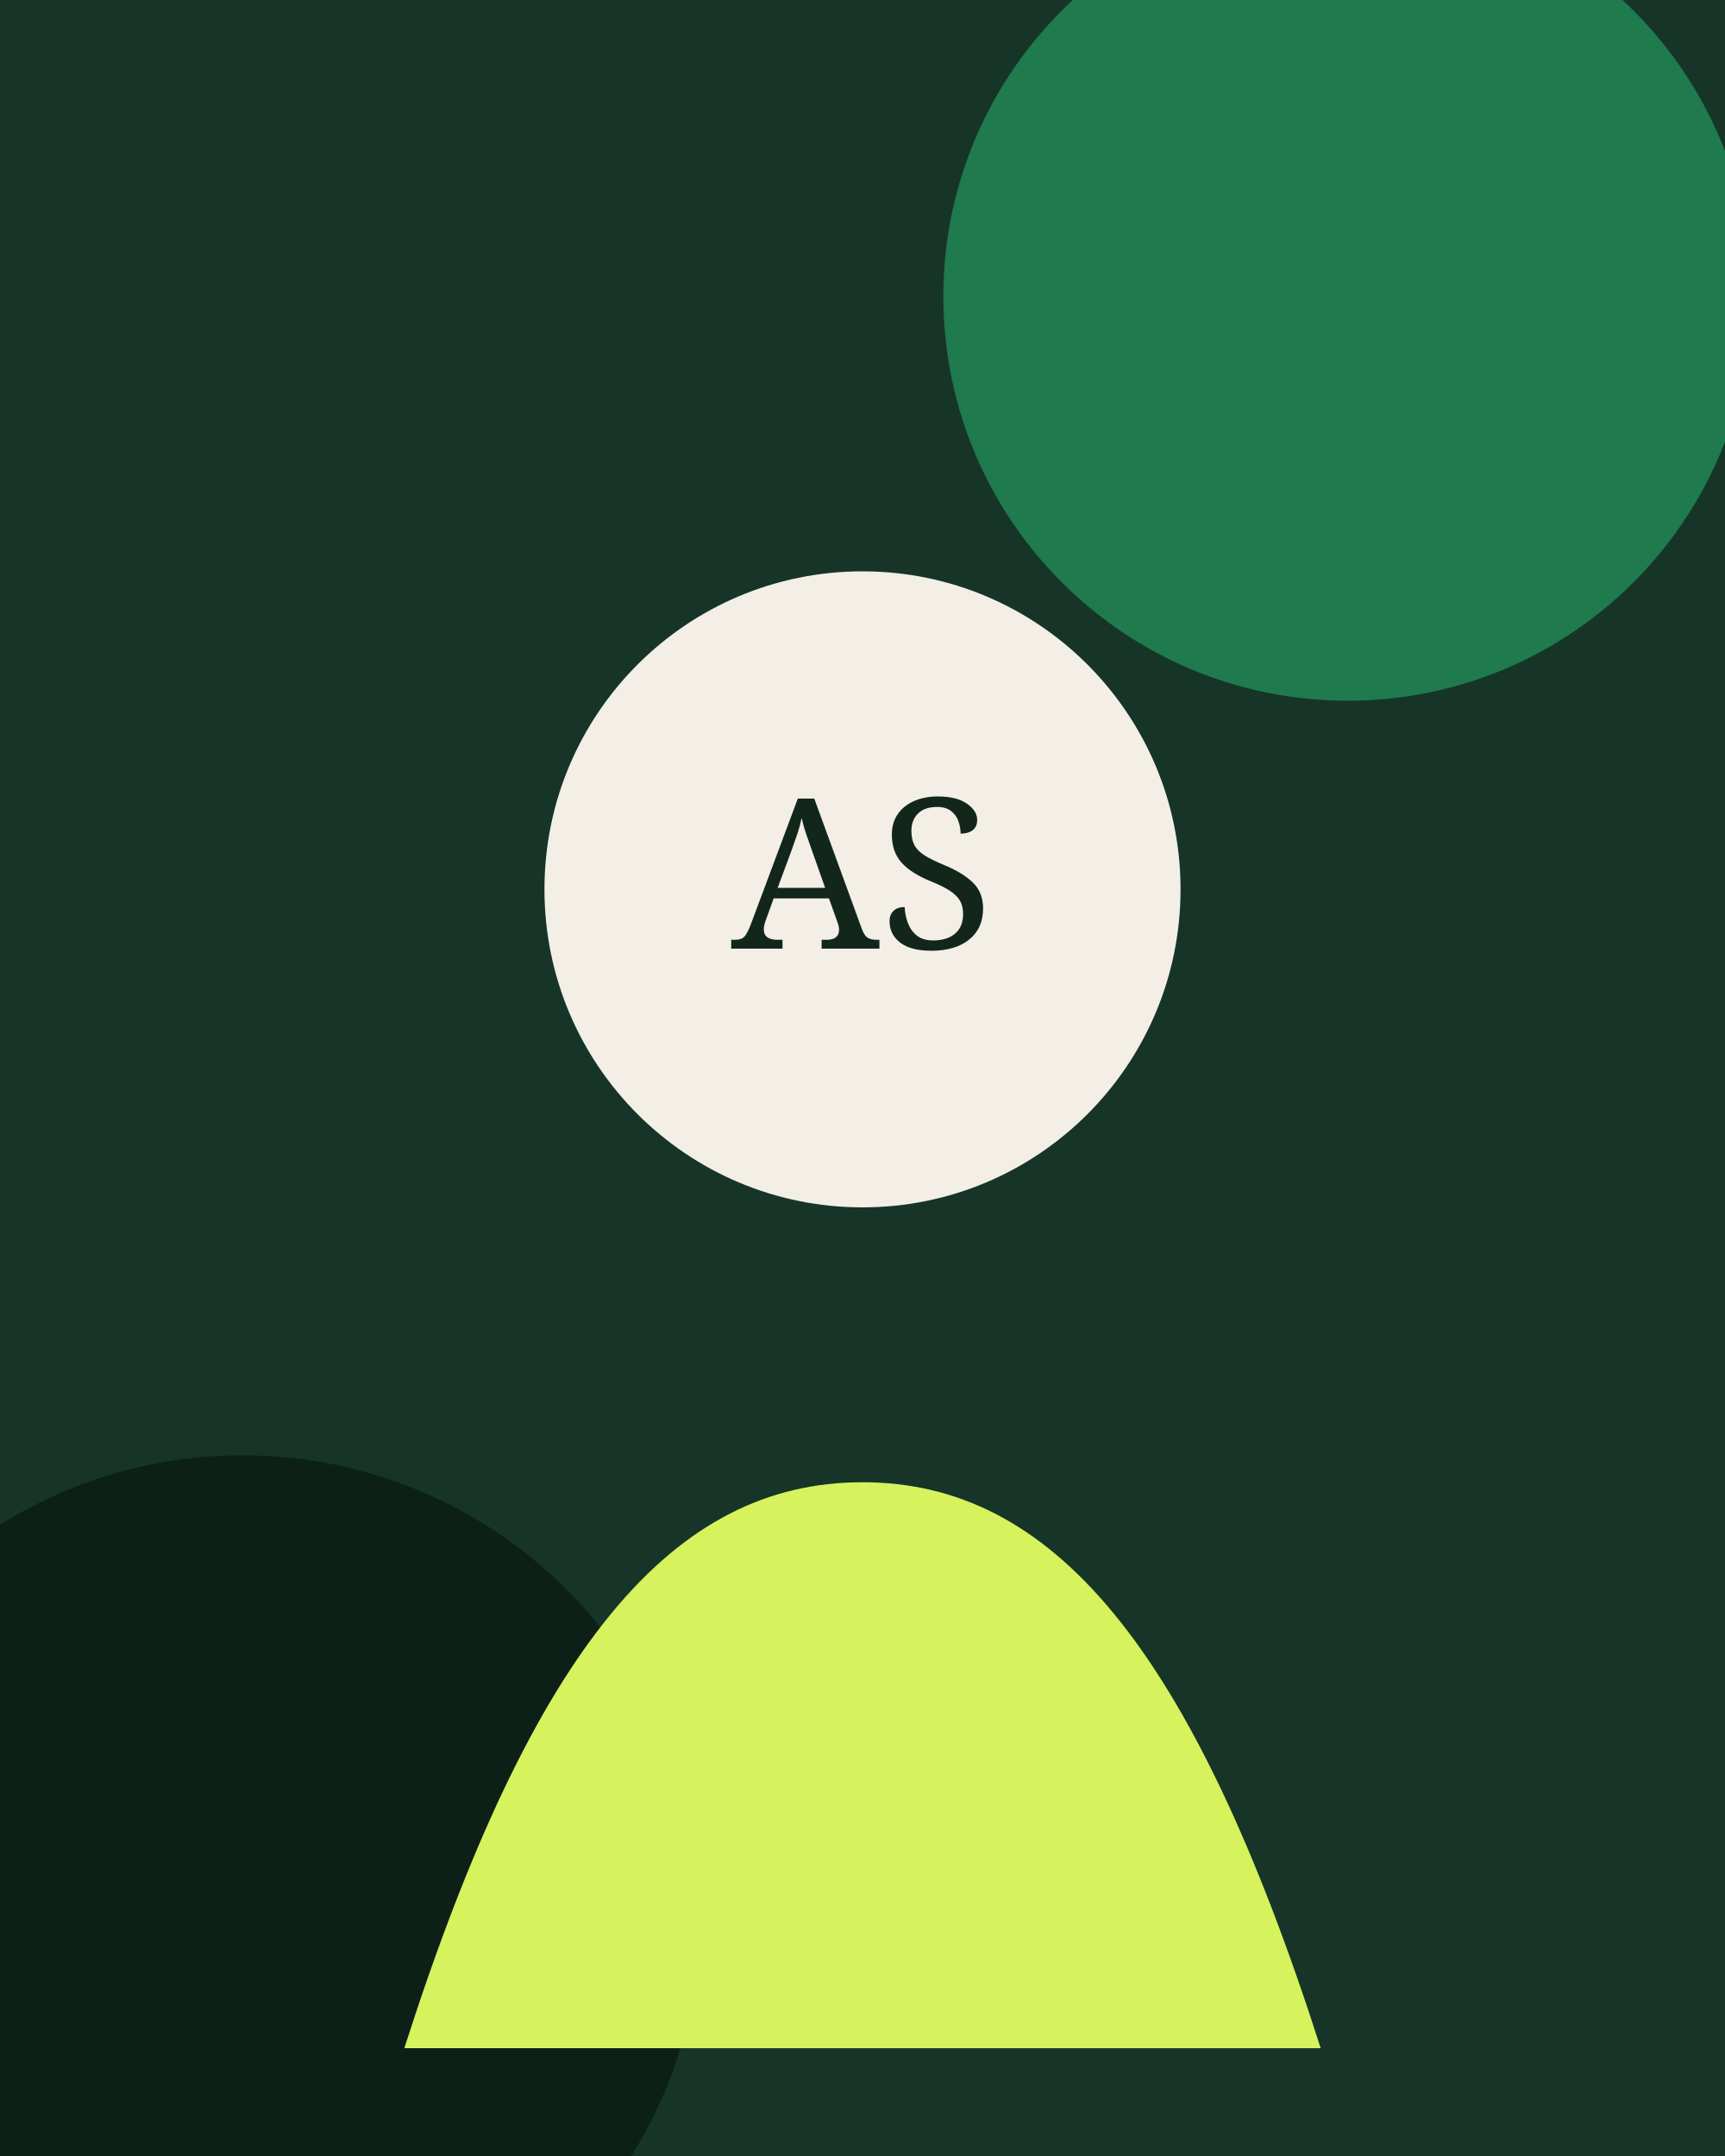
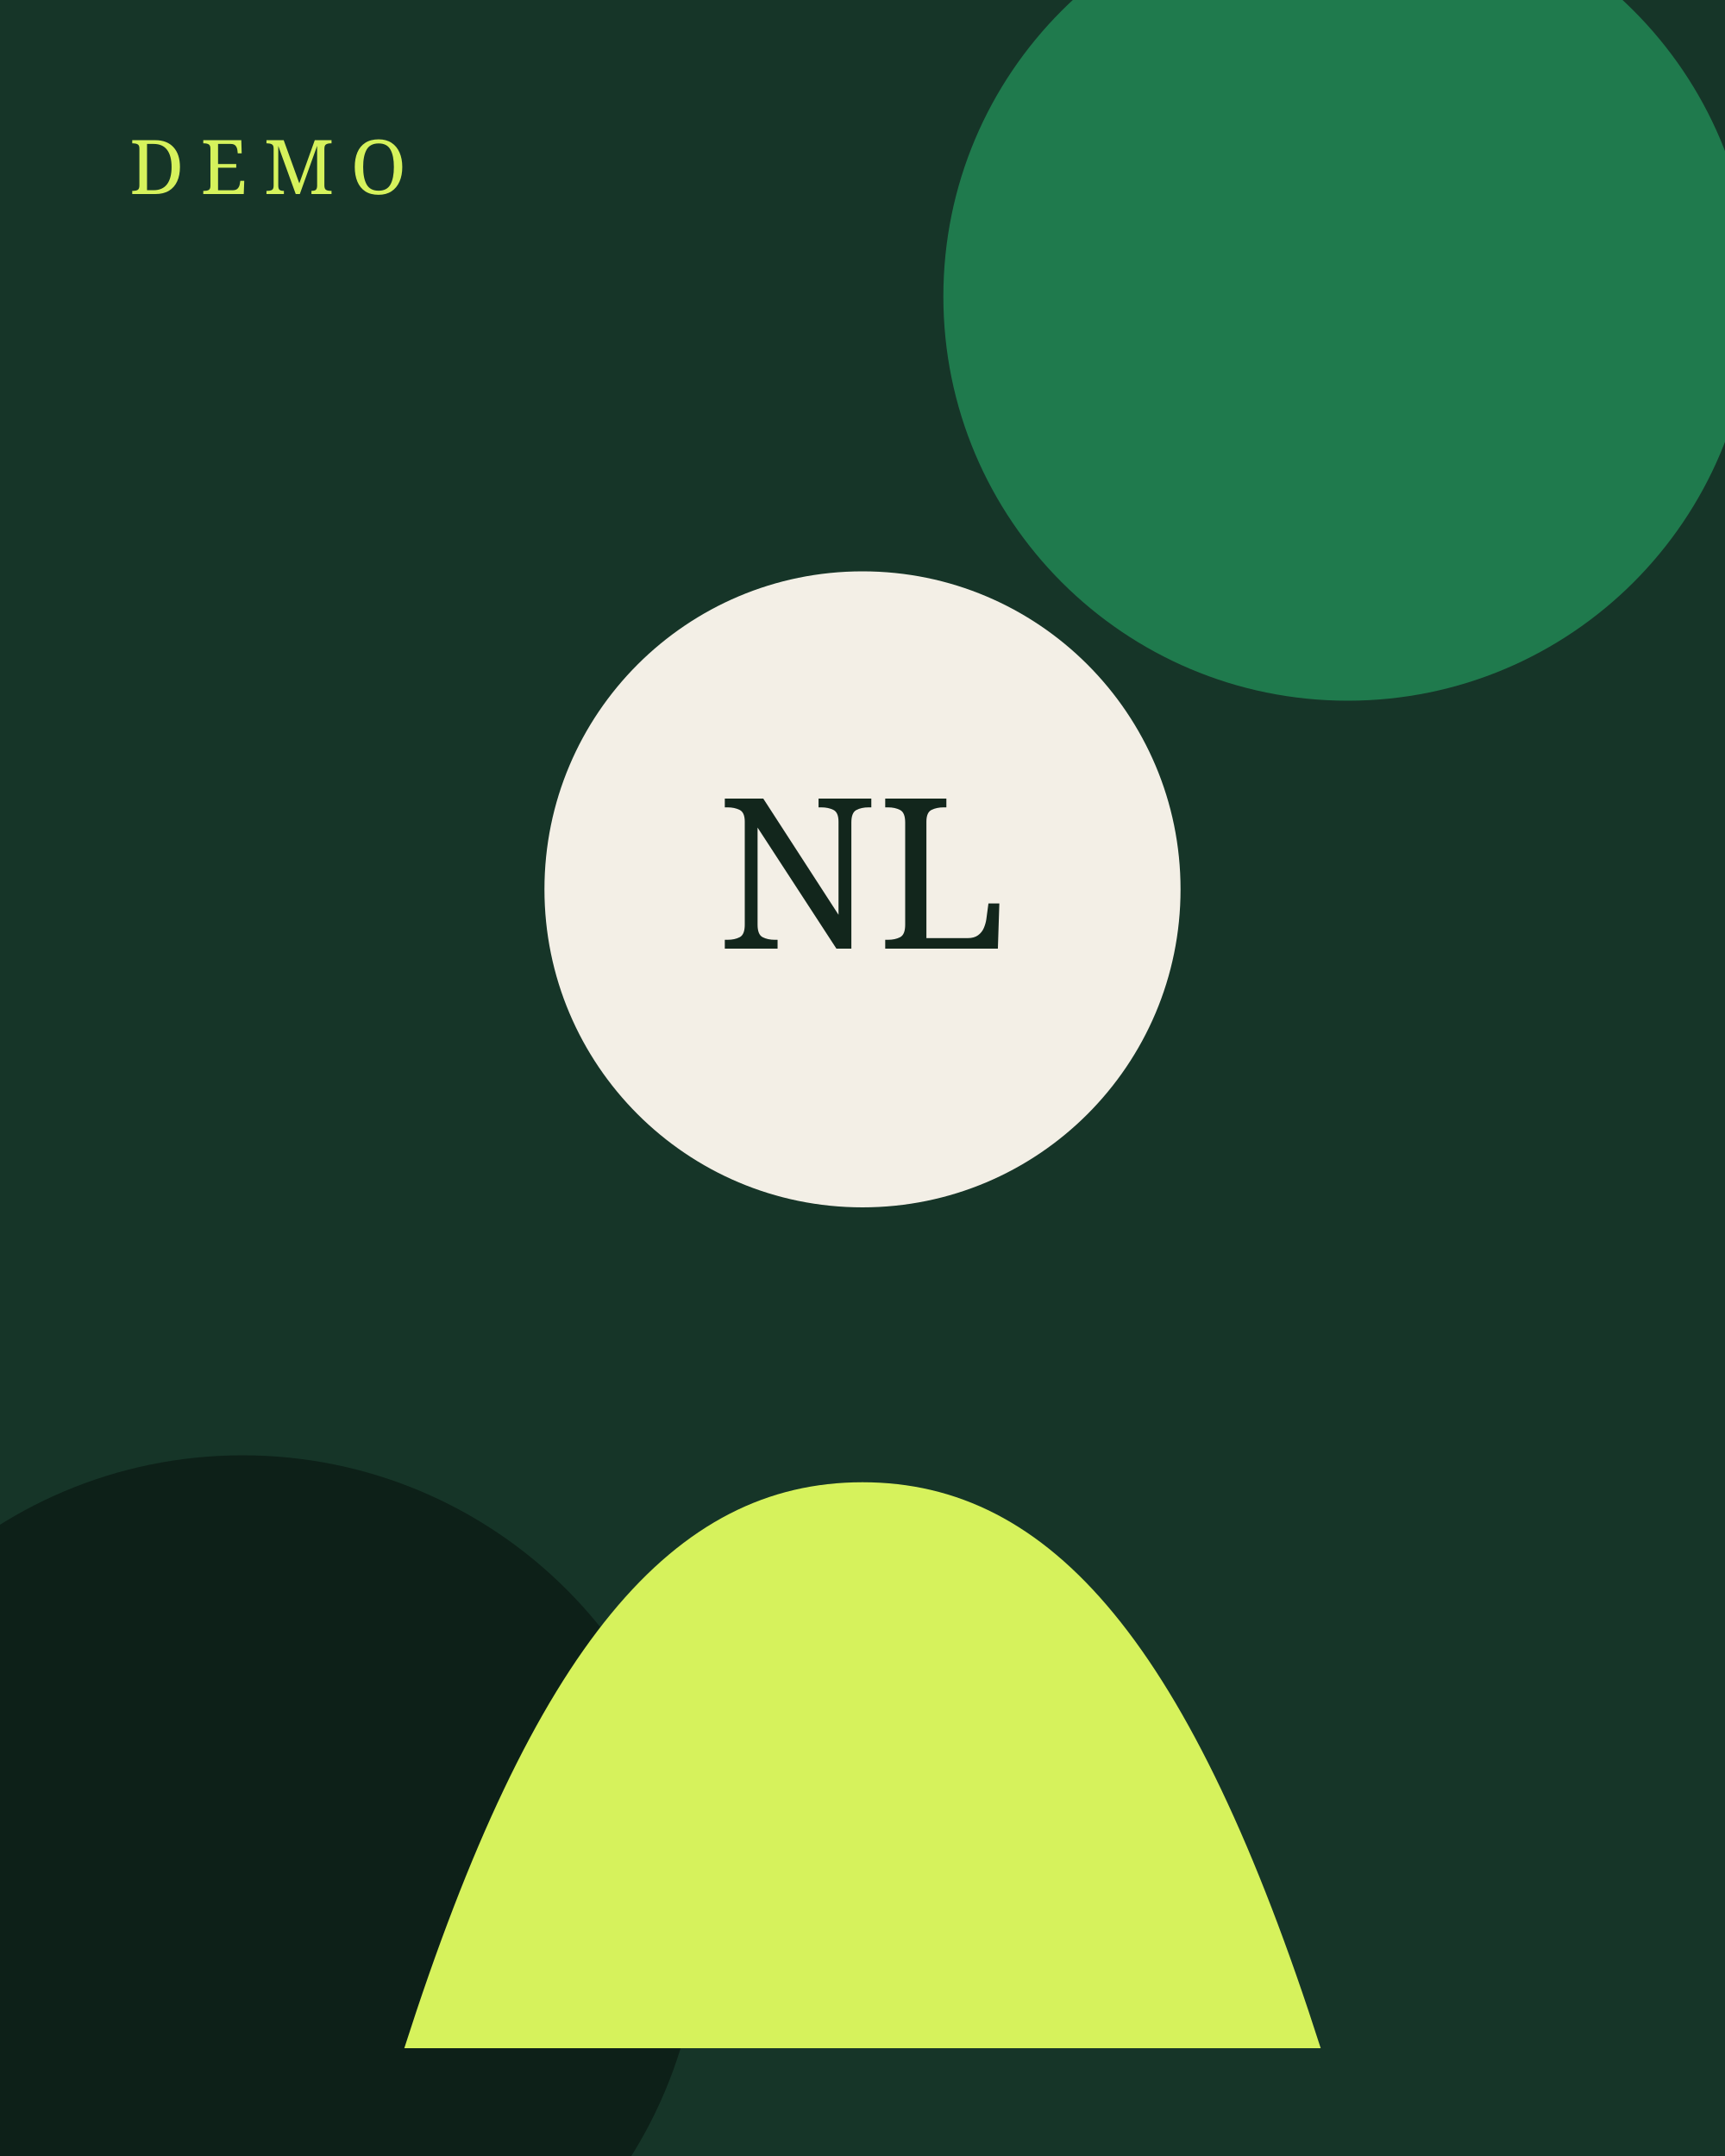
<svg xmlns="http://www.w3.org/2000/svg" viewBox="0 0 640 800">
  <rect width="640" height="800" fill="#163528" />
  <circle cx="500" cy="110" r="150" fill="#1f7a4d" />
  <circle cx="90" cy="710" r="170" fill="#0d2018" />
+   <text x="48" y="72" font-family="Georgia, serif" font-size="28" letter-spacing="6" fill="#d6f25c">DEMO</text>
  <circle cx="320" cy="330" r="118" fill="#f3efe6" />
  <path d="M150 760c48-150 100-210 170-210s122 60 170 210" fill="#d6f25c" />
-   <text x="320" y="352" text-anchor="middle" font-family="Georgia, serif" font-size="78" fill="#12261c">AS</text>
+   <text x="320" y="352" text-anchor="middle" font-family="Georgia, serif" font-size="78" fill="#12261c">NL</text>
</svg>
